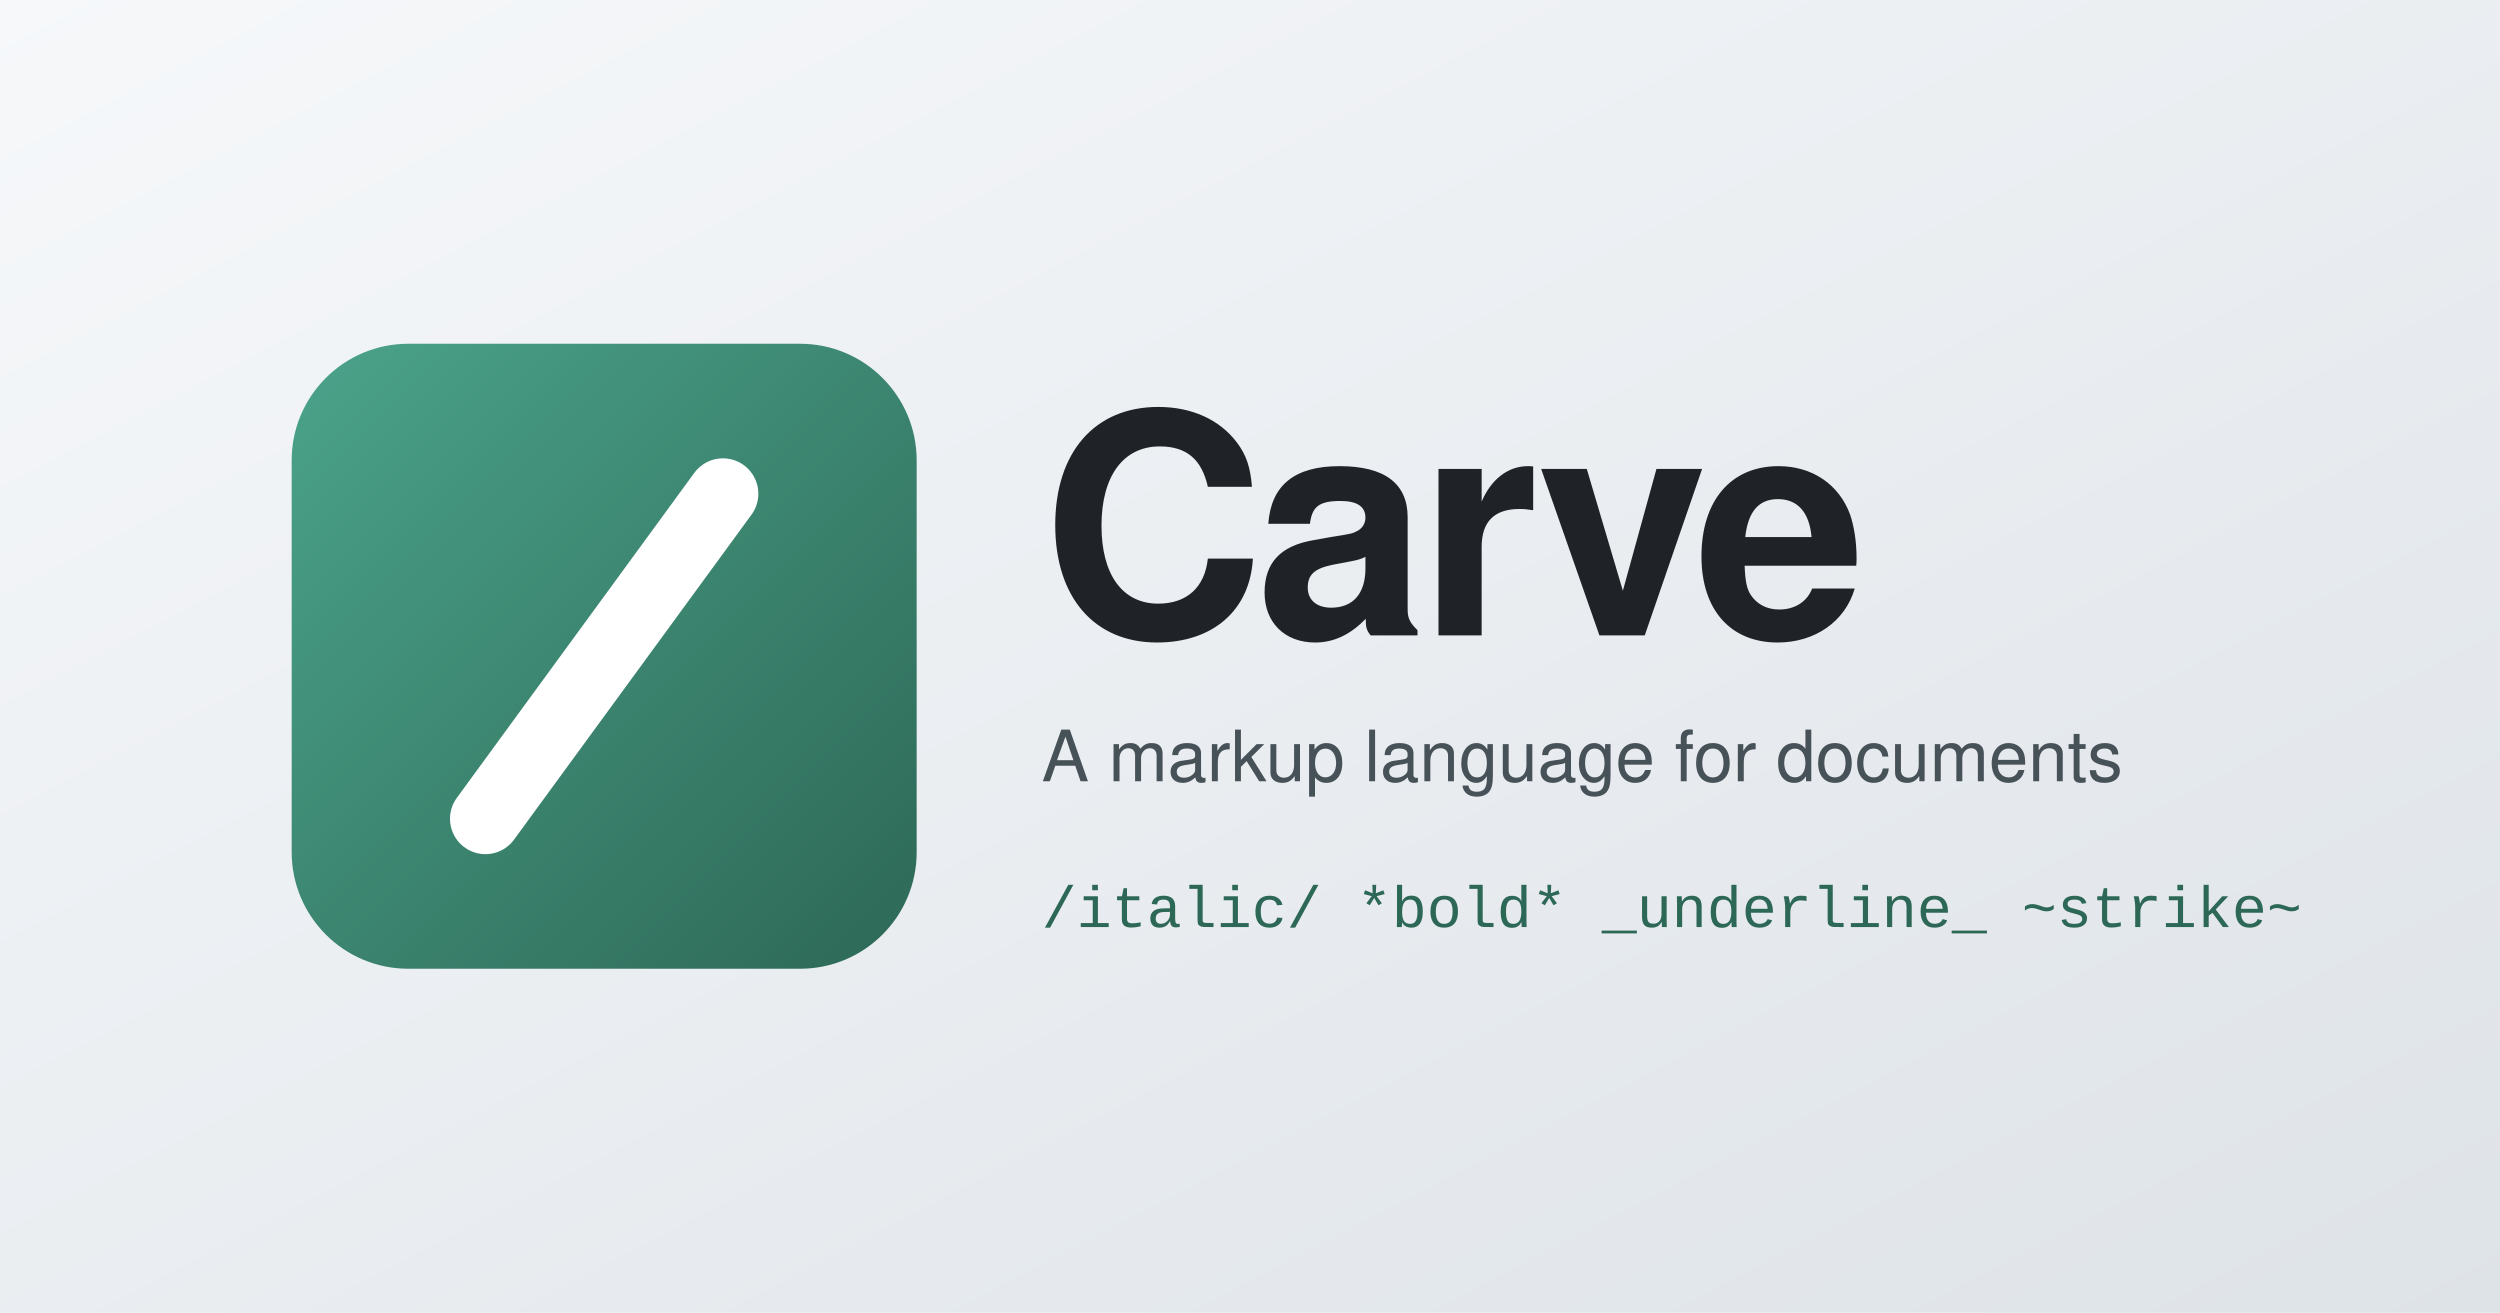
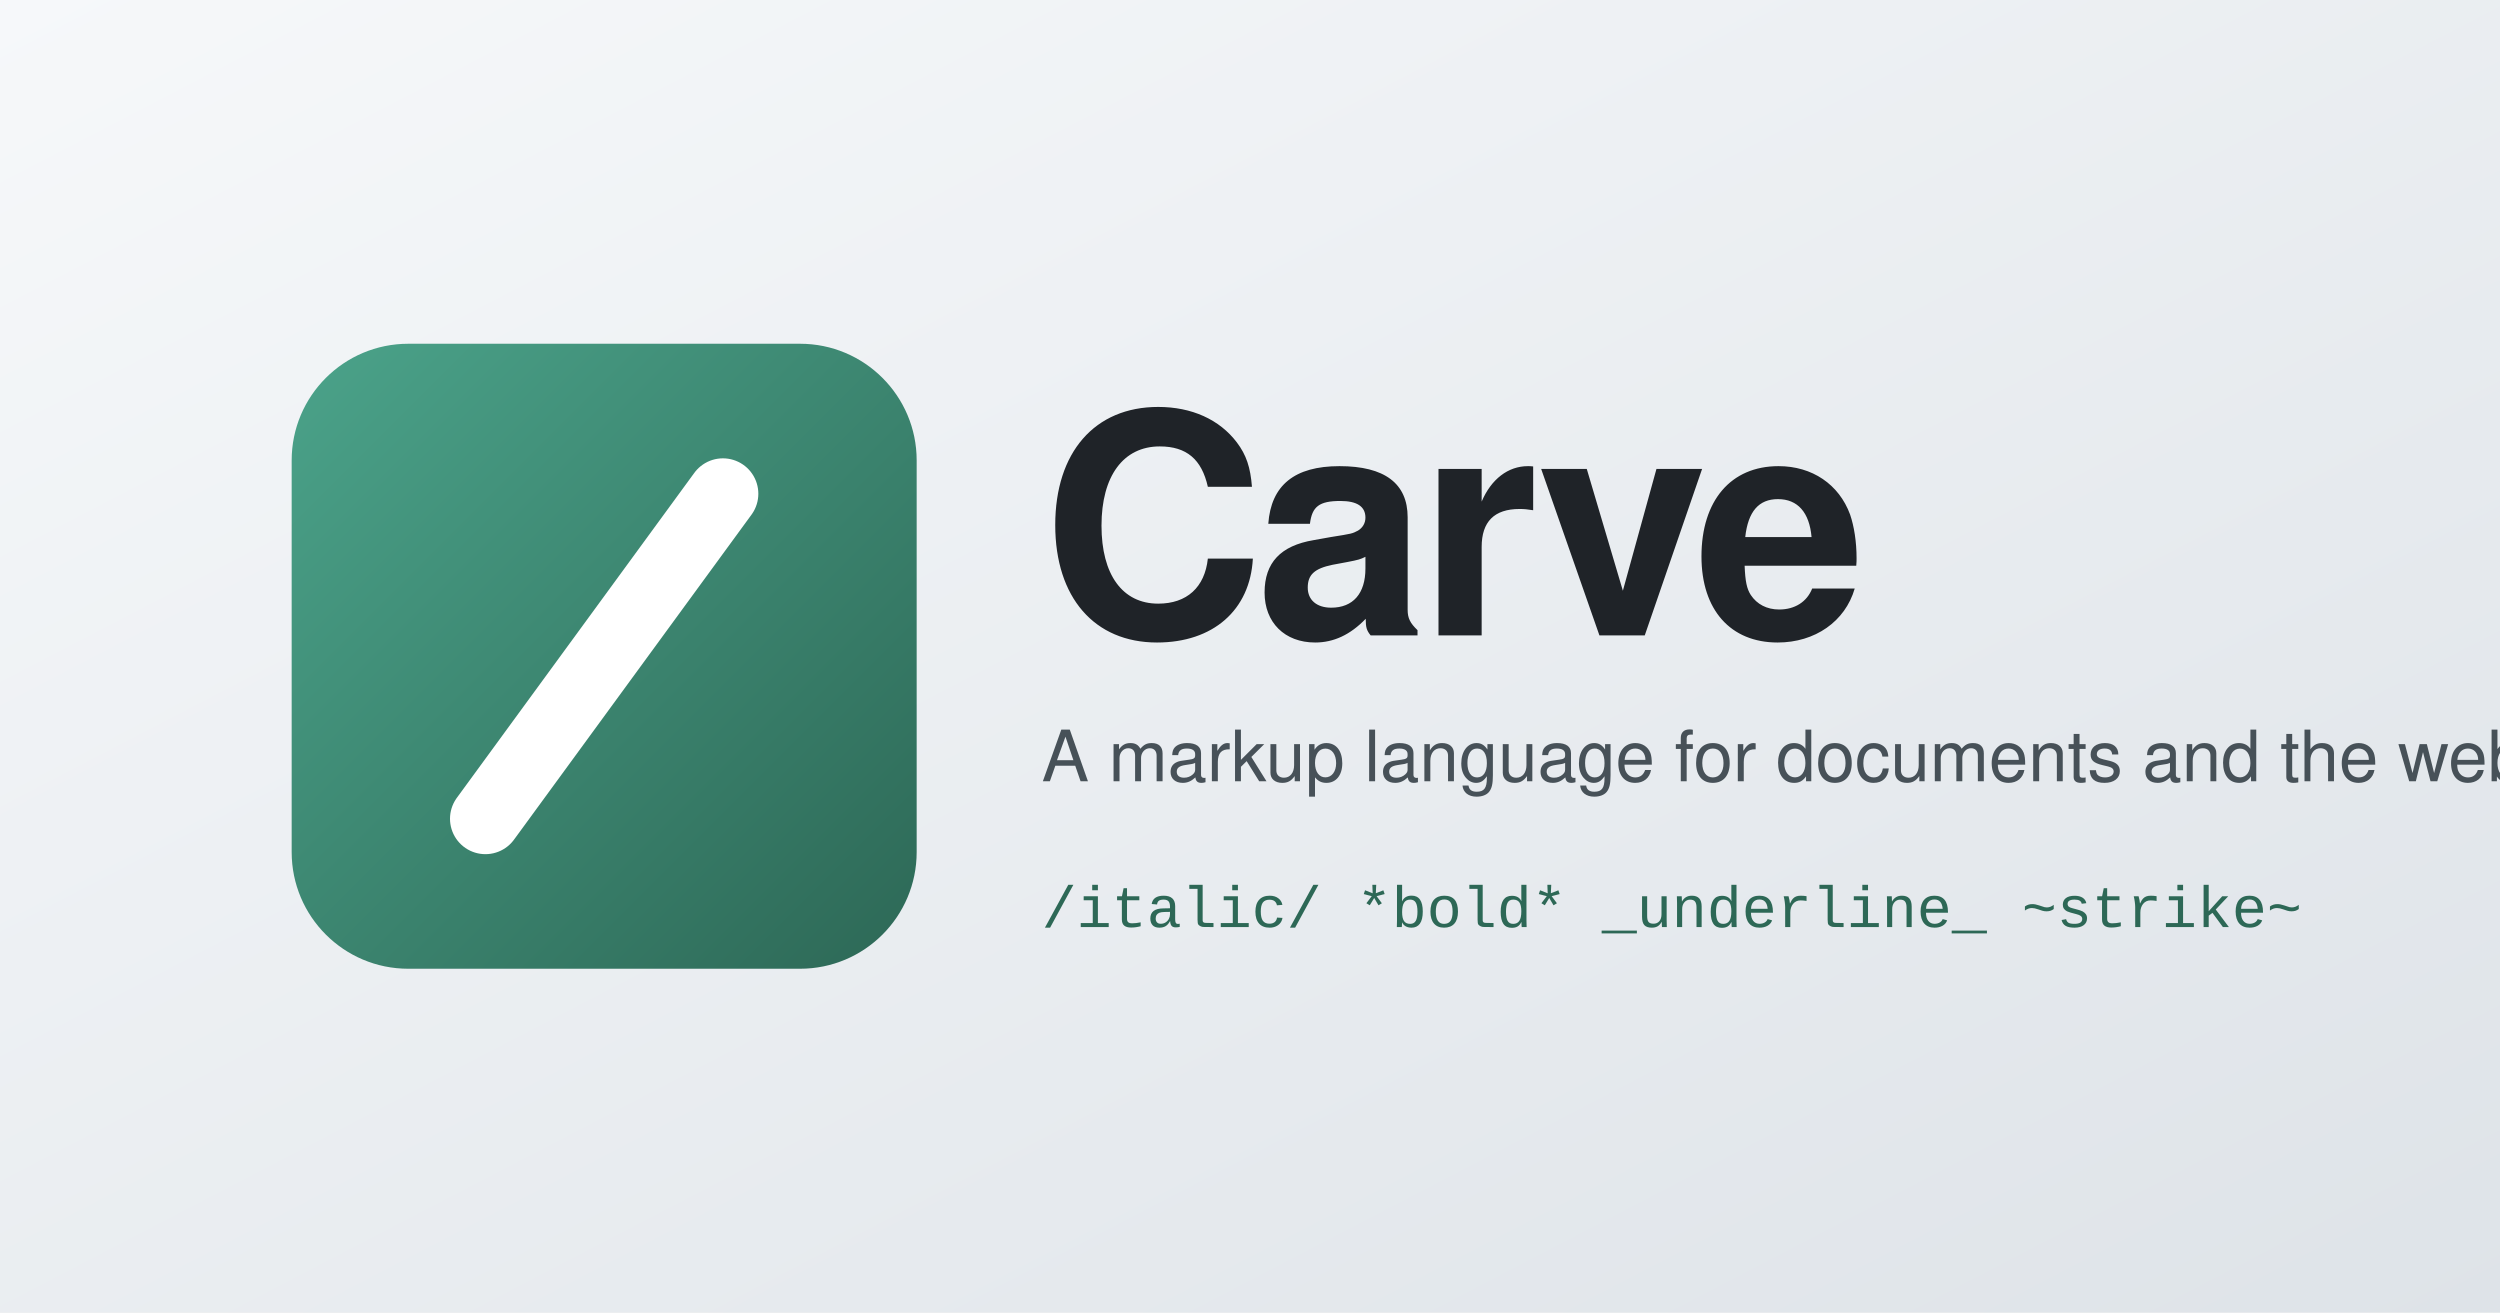
<svg xmlns="http://www.w3.org/2000/svg" viewBox="0 0 1200 630" role="img" aria-label="Carve">
  <defs>
    <linearGradient id="bg" x1="0" y1="0" x2="1" y2="1">
      <stop offset="0%" stop-color="#f6f8fa" />
      <stop offset="100%" stop-color="#dee3e8" />
    </linearGradient>
    <linearGradient id="markBg" x1="0" y1="0" x2="1" y2="1">
      <stop offset="0%" stop-color="#4ba38a" />
      <stop offset="100%" stop-color="#2d6856" />
    </linearGradient>
  </defs>
  <rect width="1200" height="630" fill="url(#bg)" />
  <g transform="translate(140 165)">
    <rect width="300" height="300" rx="56" fill="url(#markBg)" />
    <path d="M 207 72 L 93 228" stroke="#ffffff" stroke-width="34" stroke-linecap="round" />
    <path d="M 201 80 L 95 226" stroke="#ffffff" stroke-width="9" stroke-linecap="round" opacity="0.35" />
  </g>
  <text x="500" y="305" font-family="-apple-system, BlinkMacSystemFont, 'Segoe UI', Helvetica, Arial, sans-serif" font-size="148" font-weight="800" letter-spacing="-4" fill="#1f2328">Carve</text>
-   <text x="500" y="375" font-family="-apple-system, BlinkMacSystemFont, 'Segoe UI', Helvetica, Arial, sans-serif" font-size="34" font-weight="500" fill="#475158">A markup language for documents</text>
+   <text x="500" y="375" font-family="-apple-system, BlinkMacSystemFont, 'Segoe UI', Helvetica, Arial, sans-serif" font-size="34" font-weight="500" fill="#475158">A markup language for documents and the web</text>
  <text x="500" y="445" font-family="ui-monospace, 'SF Mono', Consolas, 'Liberation Mono', monospace" font-size="28" fill="#2d6856">/italic/   *bold*   _underline_   ~strike~</text>
</svg>
